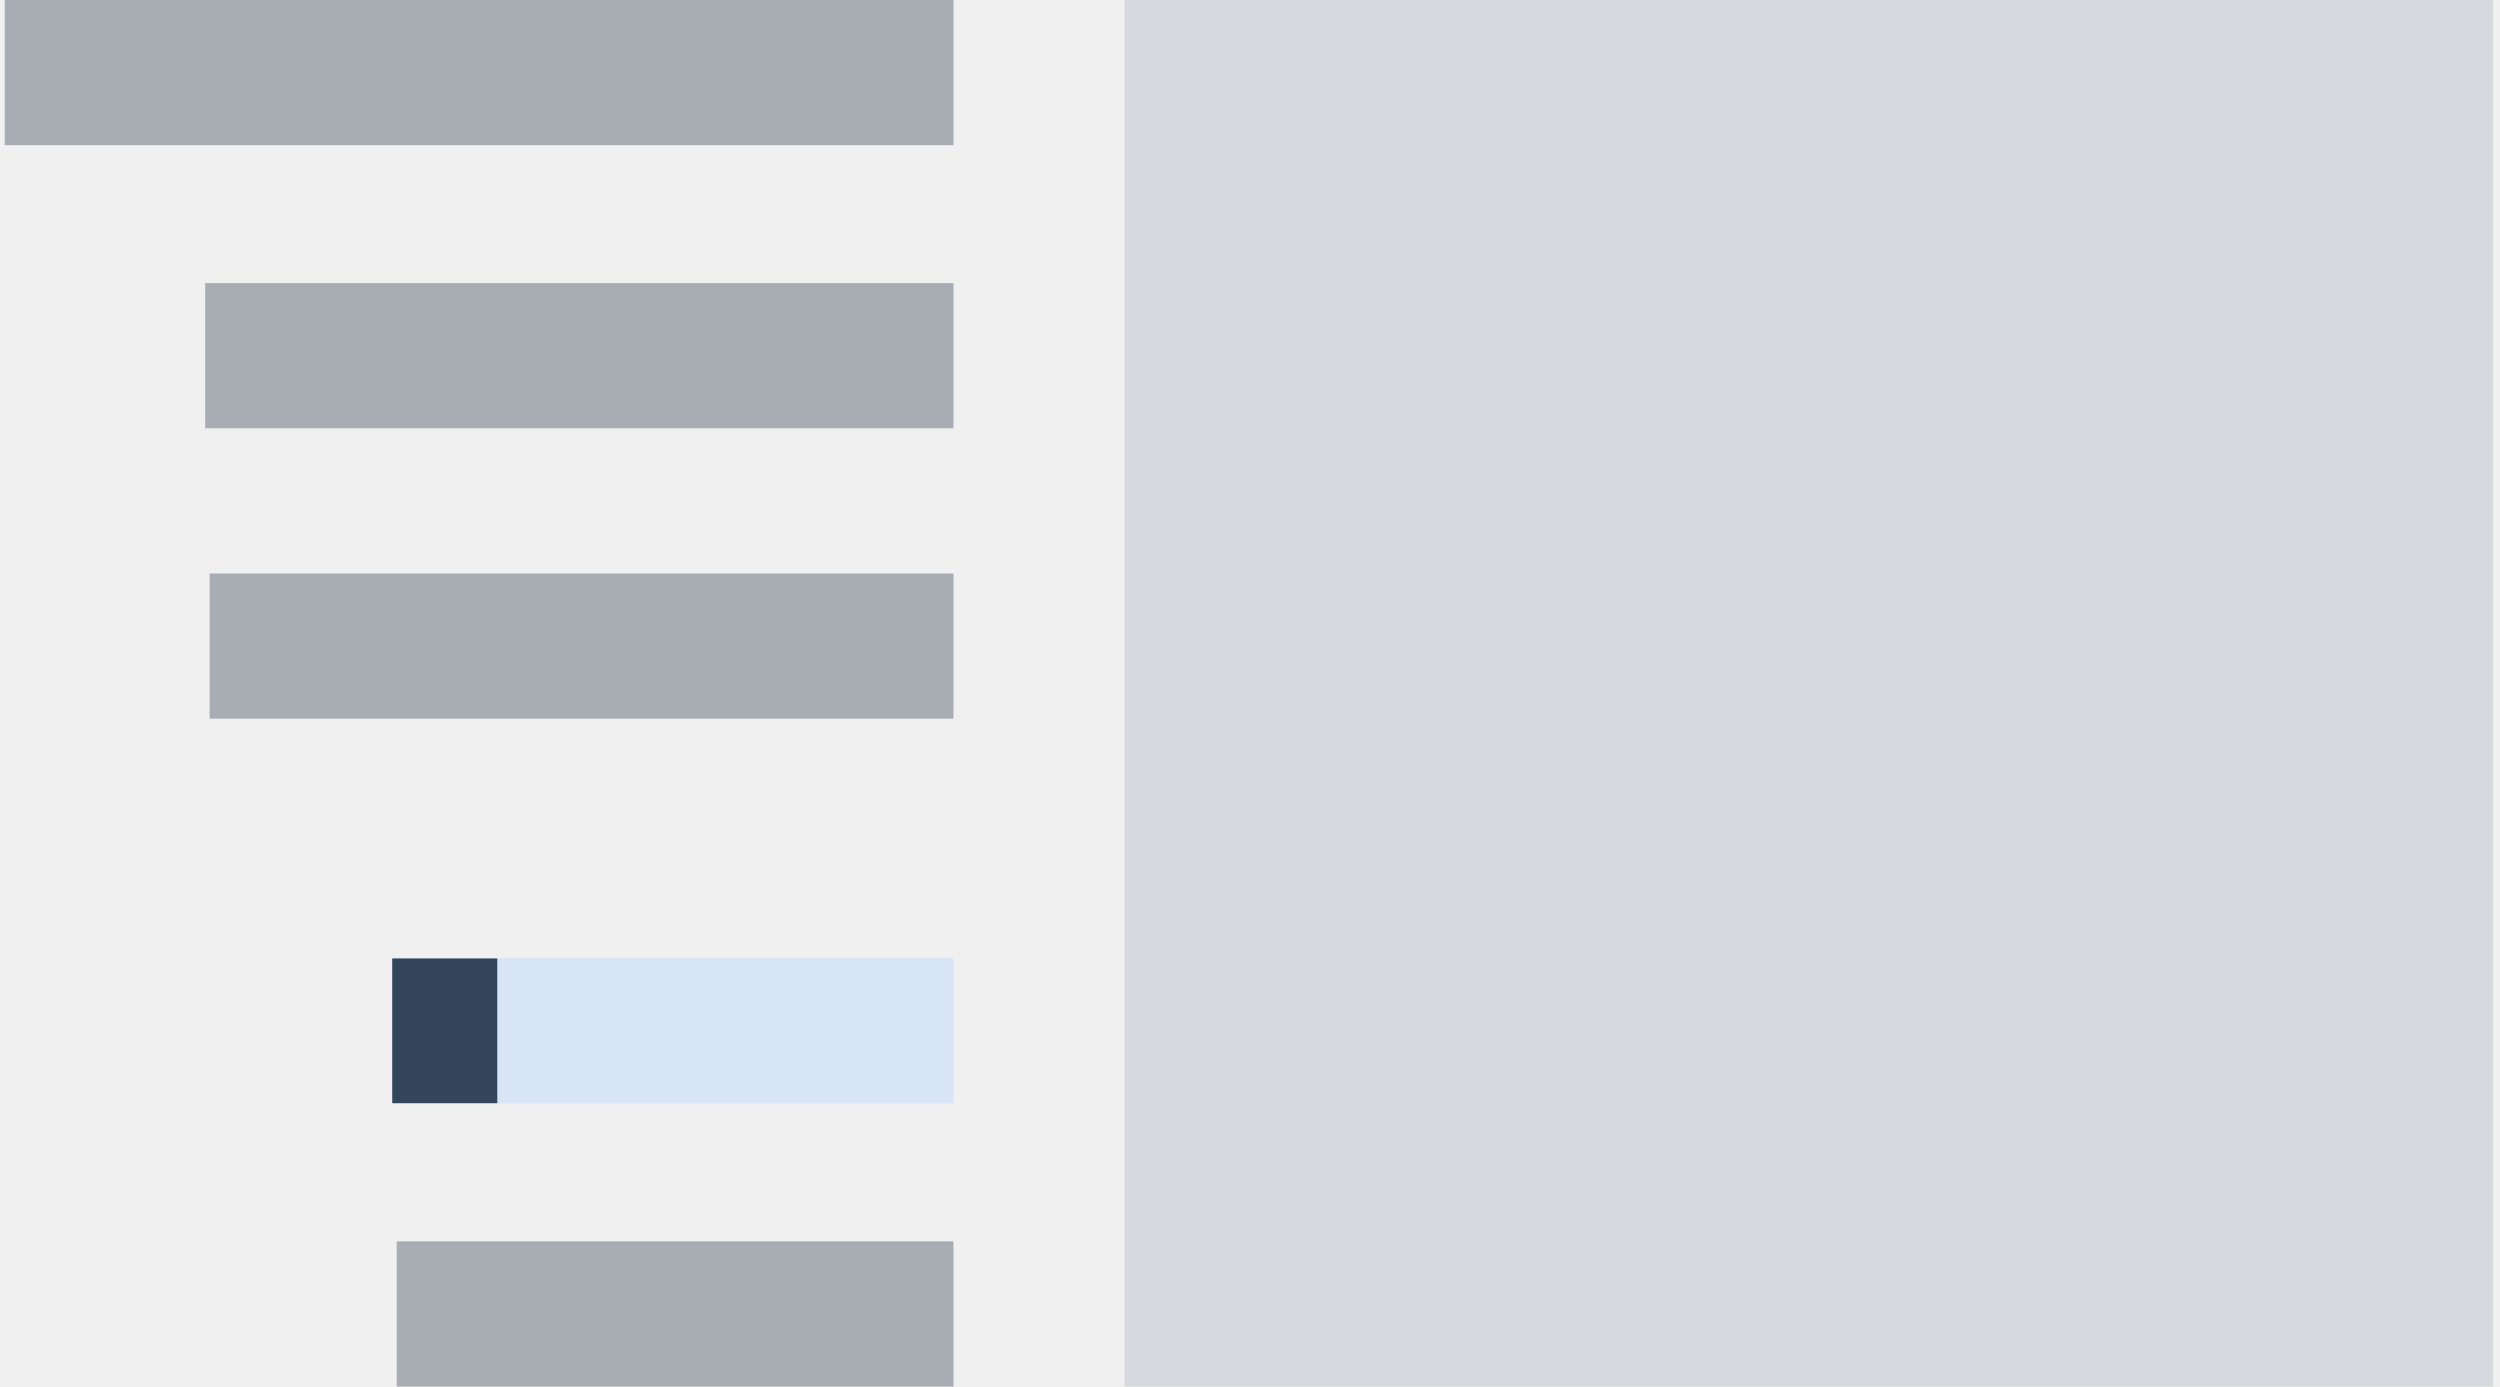
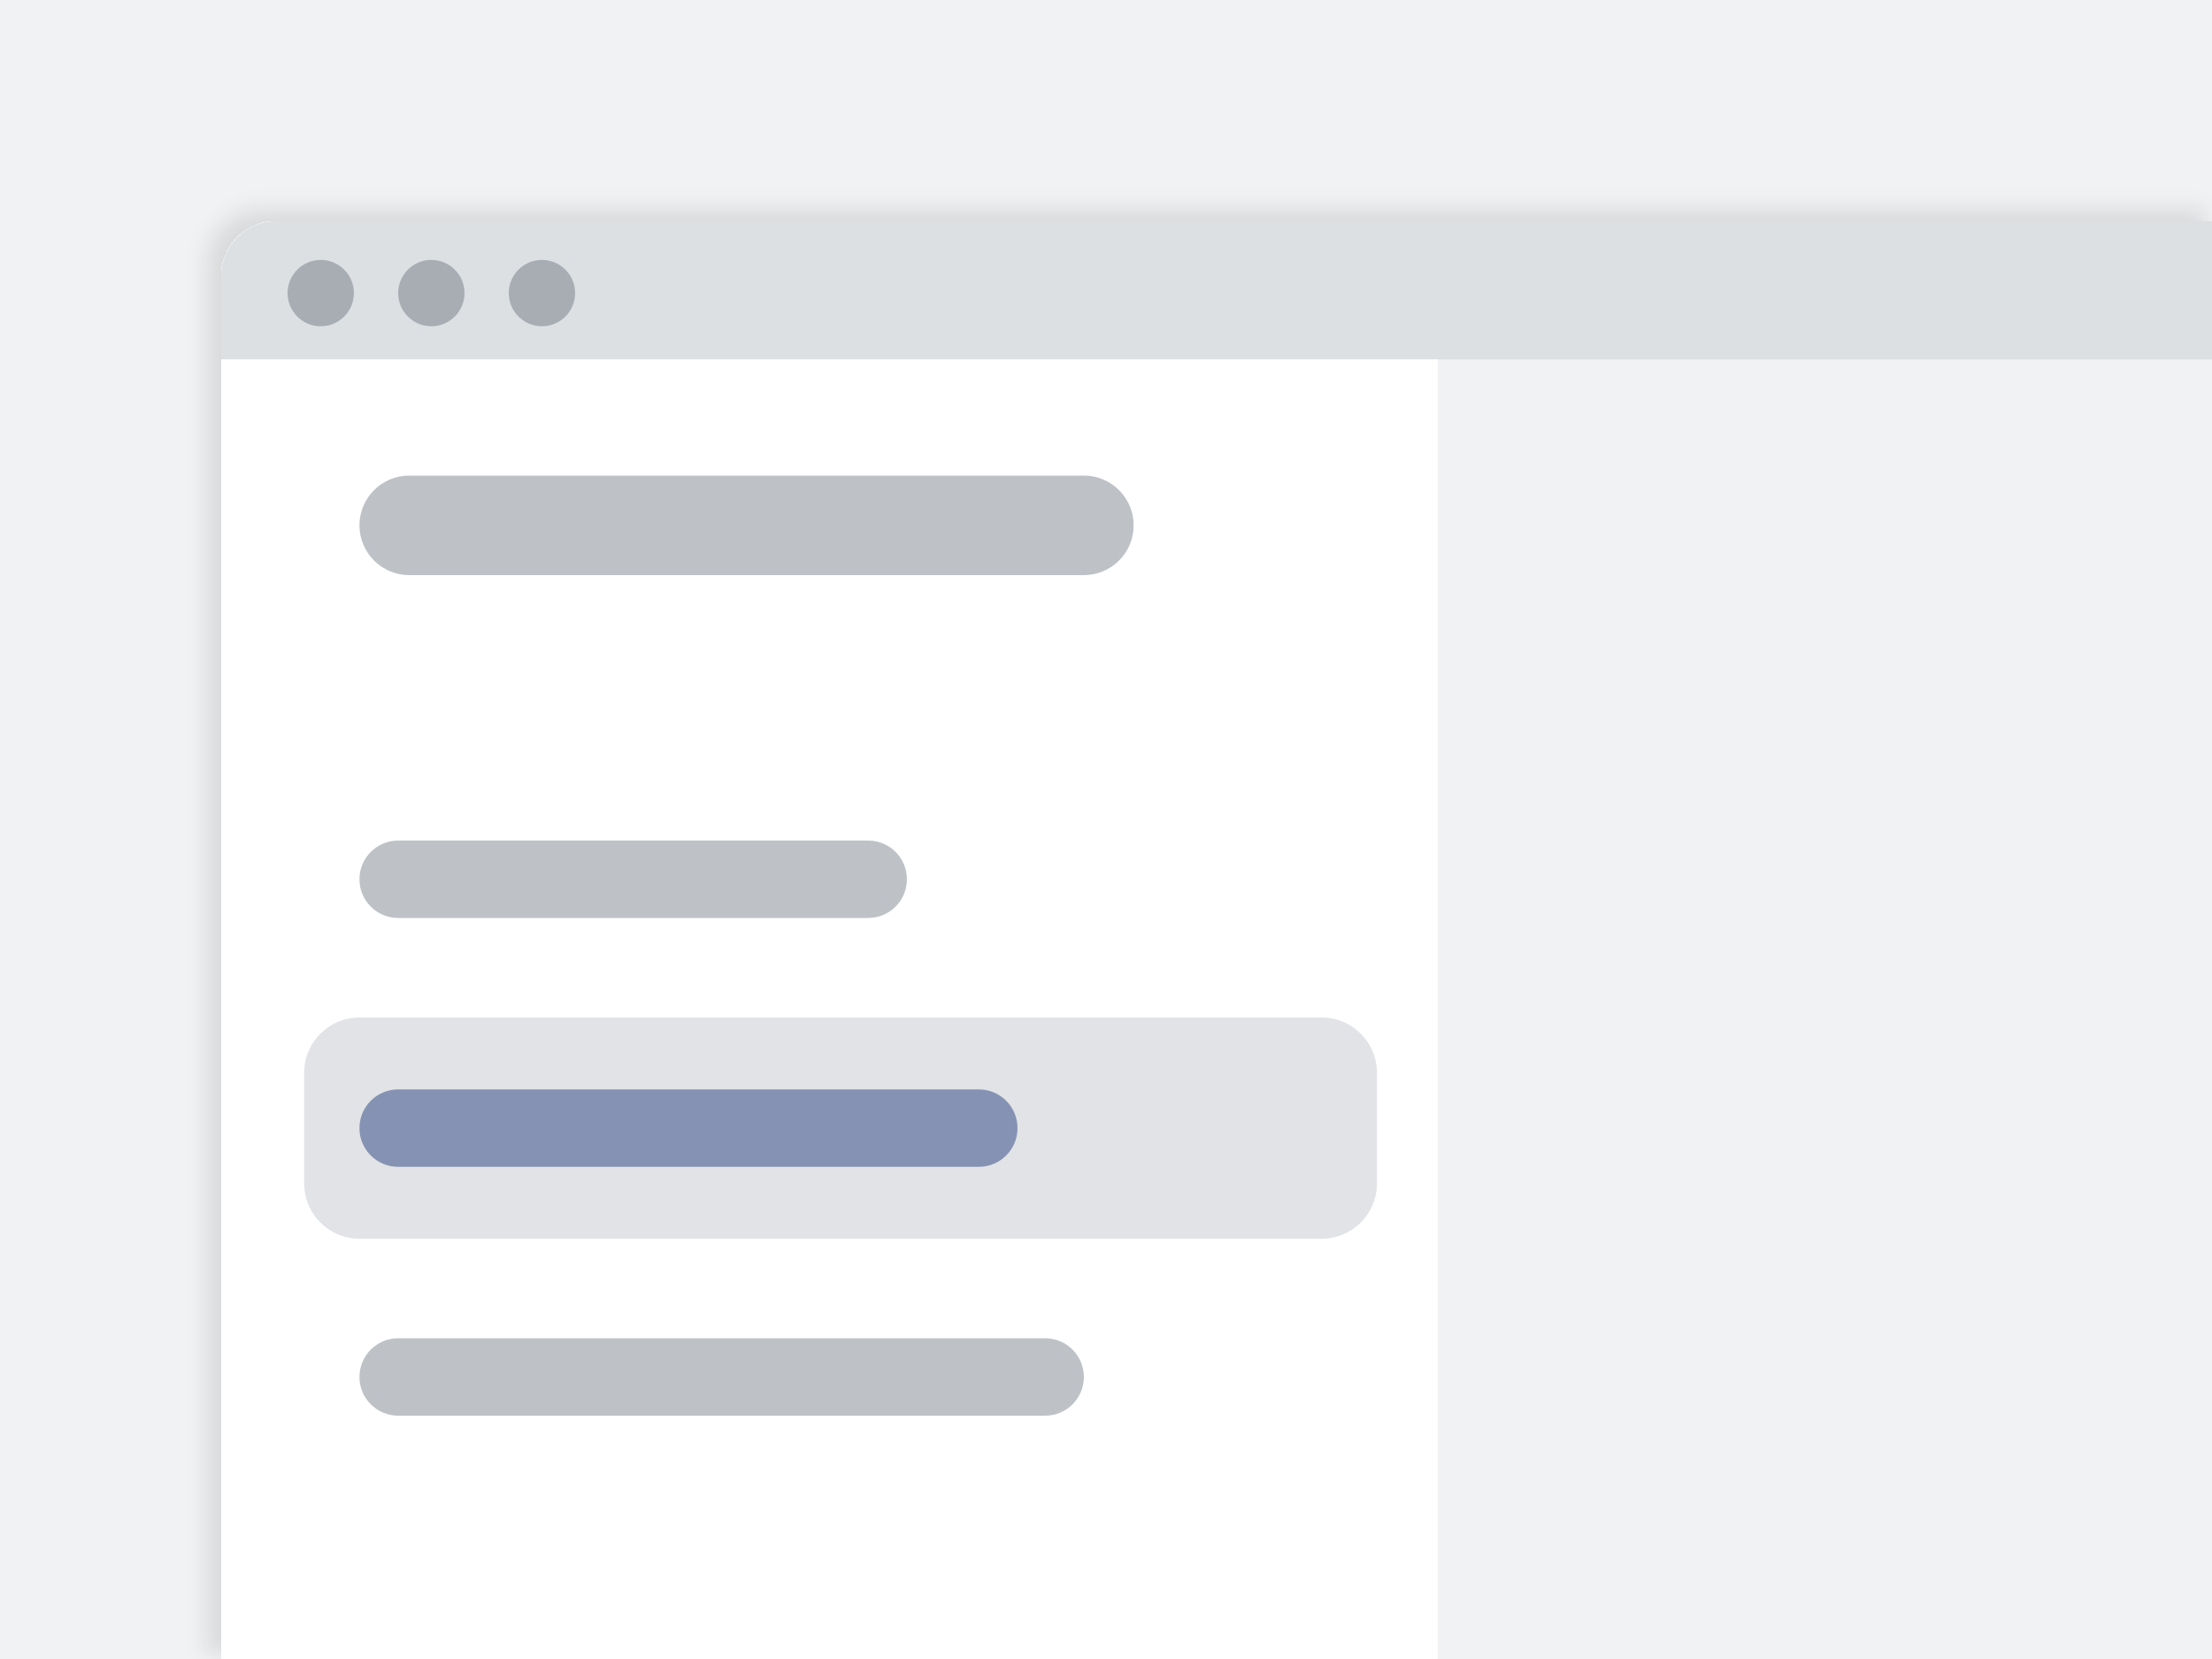
- <svg xmlns="http://www.w3.org/2000/svg" width="357" height="198" viewBox="0 0 357 198" fill="none">
-   <rect width="135.478" height="20.733" transform="translate(0.676758)" fill="#A8ADB4" />
-   <rect width="106.856" height="20.733" transform="translate(29.2988 40.4292)" fill="#A8ADB4" />
-   <rect width="79.506" height="20.733" transform="translate(56.6487 177.267)" fill="#A8ADB4" />
-   <mask id="path-1-inside-1_7551_570" fill="white">
-     <path d="M56.013 136.838H136.154V157.571H56.013V136.838Z" />
-   </mask>
-   <path d="M56.013 136.838H136.154V157.571H56.013V136.838Z" fill="#D7E5F5" />
-   <path d="M71.013 157.571V136.838H41.013V157.571H71.013Z" fill="#33465C" mask="url(#path-1-inside-1_7551_570)" />
-   <rect width="106.22" height="20.733" transform="translate(29.9348 81.8953)" fill="#A8ADB4" />
-   <rect width="195.443" height="198" transform="translate(160.585)" fill="#D6D9DD" />
+ <svg xmlns="http://www.w3.org/2000/svg" width="400" height="300" viewBox="0 0 400 300" fill="none">
+   <g clip-path="url(#clip0_9283_7661)">
+     <rect width="400" height="300" fill="#F1F2F3" />
+     <g filter="url(#filter0_d_9283_7661)">
+       <g clip-path="url(#clip1_9283_7661)">
+         <path d="M40 50C40 44.477 44.477 40 50 40H400V300H40V50Z" fill="#F1F2F3" />
+         <rect width="360" height="25" transform="translate(40 40)" fill="#D6D9DD" fill-opacity="0.75" />
+         <rect x="52" y="47" width="12" height="12" rx="6" fill="#A8ADB4" />
+         <rect x="72" y="47" width="12" height="12" rx="6" fill="#A8ADB4" />
+         <rect x="92" y="47" width="12" height="12" rx="6" fill="#A8ADB4" />
+         <rect width="220" height="235" transform="translate(40 65)" fill="white" />
+         <rect x="65" y="86" width="140" height="18" rx="9" fill="#A8ADB4" fill-opacity="0.75" />
+         <rect x="65" y="152" width="99" height="14" rx="7" fill="#A8ADB4" fill-opacity="0.75" />
+         <rect x="65" y="242" width="131" height="14" rx="7" fill="#A8ADB4" fill-opacity="0.75" />
+         <rect x="55" y="184" width="194" height="40" rx="10" fill="#D6D9DD" fill-opacity="0.75" />
+         <rect x="65" y="197" width="119" height="14" rx="7" fill="#2B4380" fill-opacity="0.5" />
+       </g>
+     </g>
+   </g>
+   <defs>
+     <filter id="filter0_d_9283_7661" x="33" y="33.5" width="372" height="272" filterUnits="userSpaceOnUse" color-interpolation-filters="sRGB">
+       <feFlood flood-opacity="0" result="BackgroundImageFix" />
+       <feColorMatrix in="SourceAlpha" type="matrix" values="0 0 0 0 0 0 0 0 0 0 0 0 0 0 0 0 0 0 127 0" result="hardAlpha" />
+       <feMorphology radius="2" operator="dilate" in="SourceAlpha" result="effect1_dropShadow_9283_7661" />
+       <feOffset dx="-1" dy="-0.5" />
+       <feGaussianBlur stdDeviation="2" />
+       <feComposite in2="hardAlpha" operator="out" />
+       <feColorMatrix type="matrix" values="0 0 0 0 0 0 0 0 0 0 0 0 0 0 0 0 0 0 0.1 0" />
+       <feBlend mode="normal" in2="BackgroundImageFix" result="effect1_dropShadow_9283_7661" />
+       <feBlend mode="normal" in="SourceGraphic" in2="effect1_dropShadow_9283_7661" result="shape" />
+     </filter>
+     <clipPath id="clip0_9283_7661">
+       <rect width="400" height="300" fill="white" />
+     </clipPath>
+     <clipPath id="clip1_9283_7661">
+       <path d="M40 50C40 44.477 44.477 40 50 40H400V300H40V50Z" fill="white" />
+     </clipPath>
+   </defs>
</svg>
